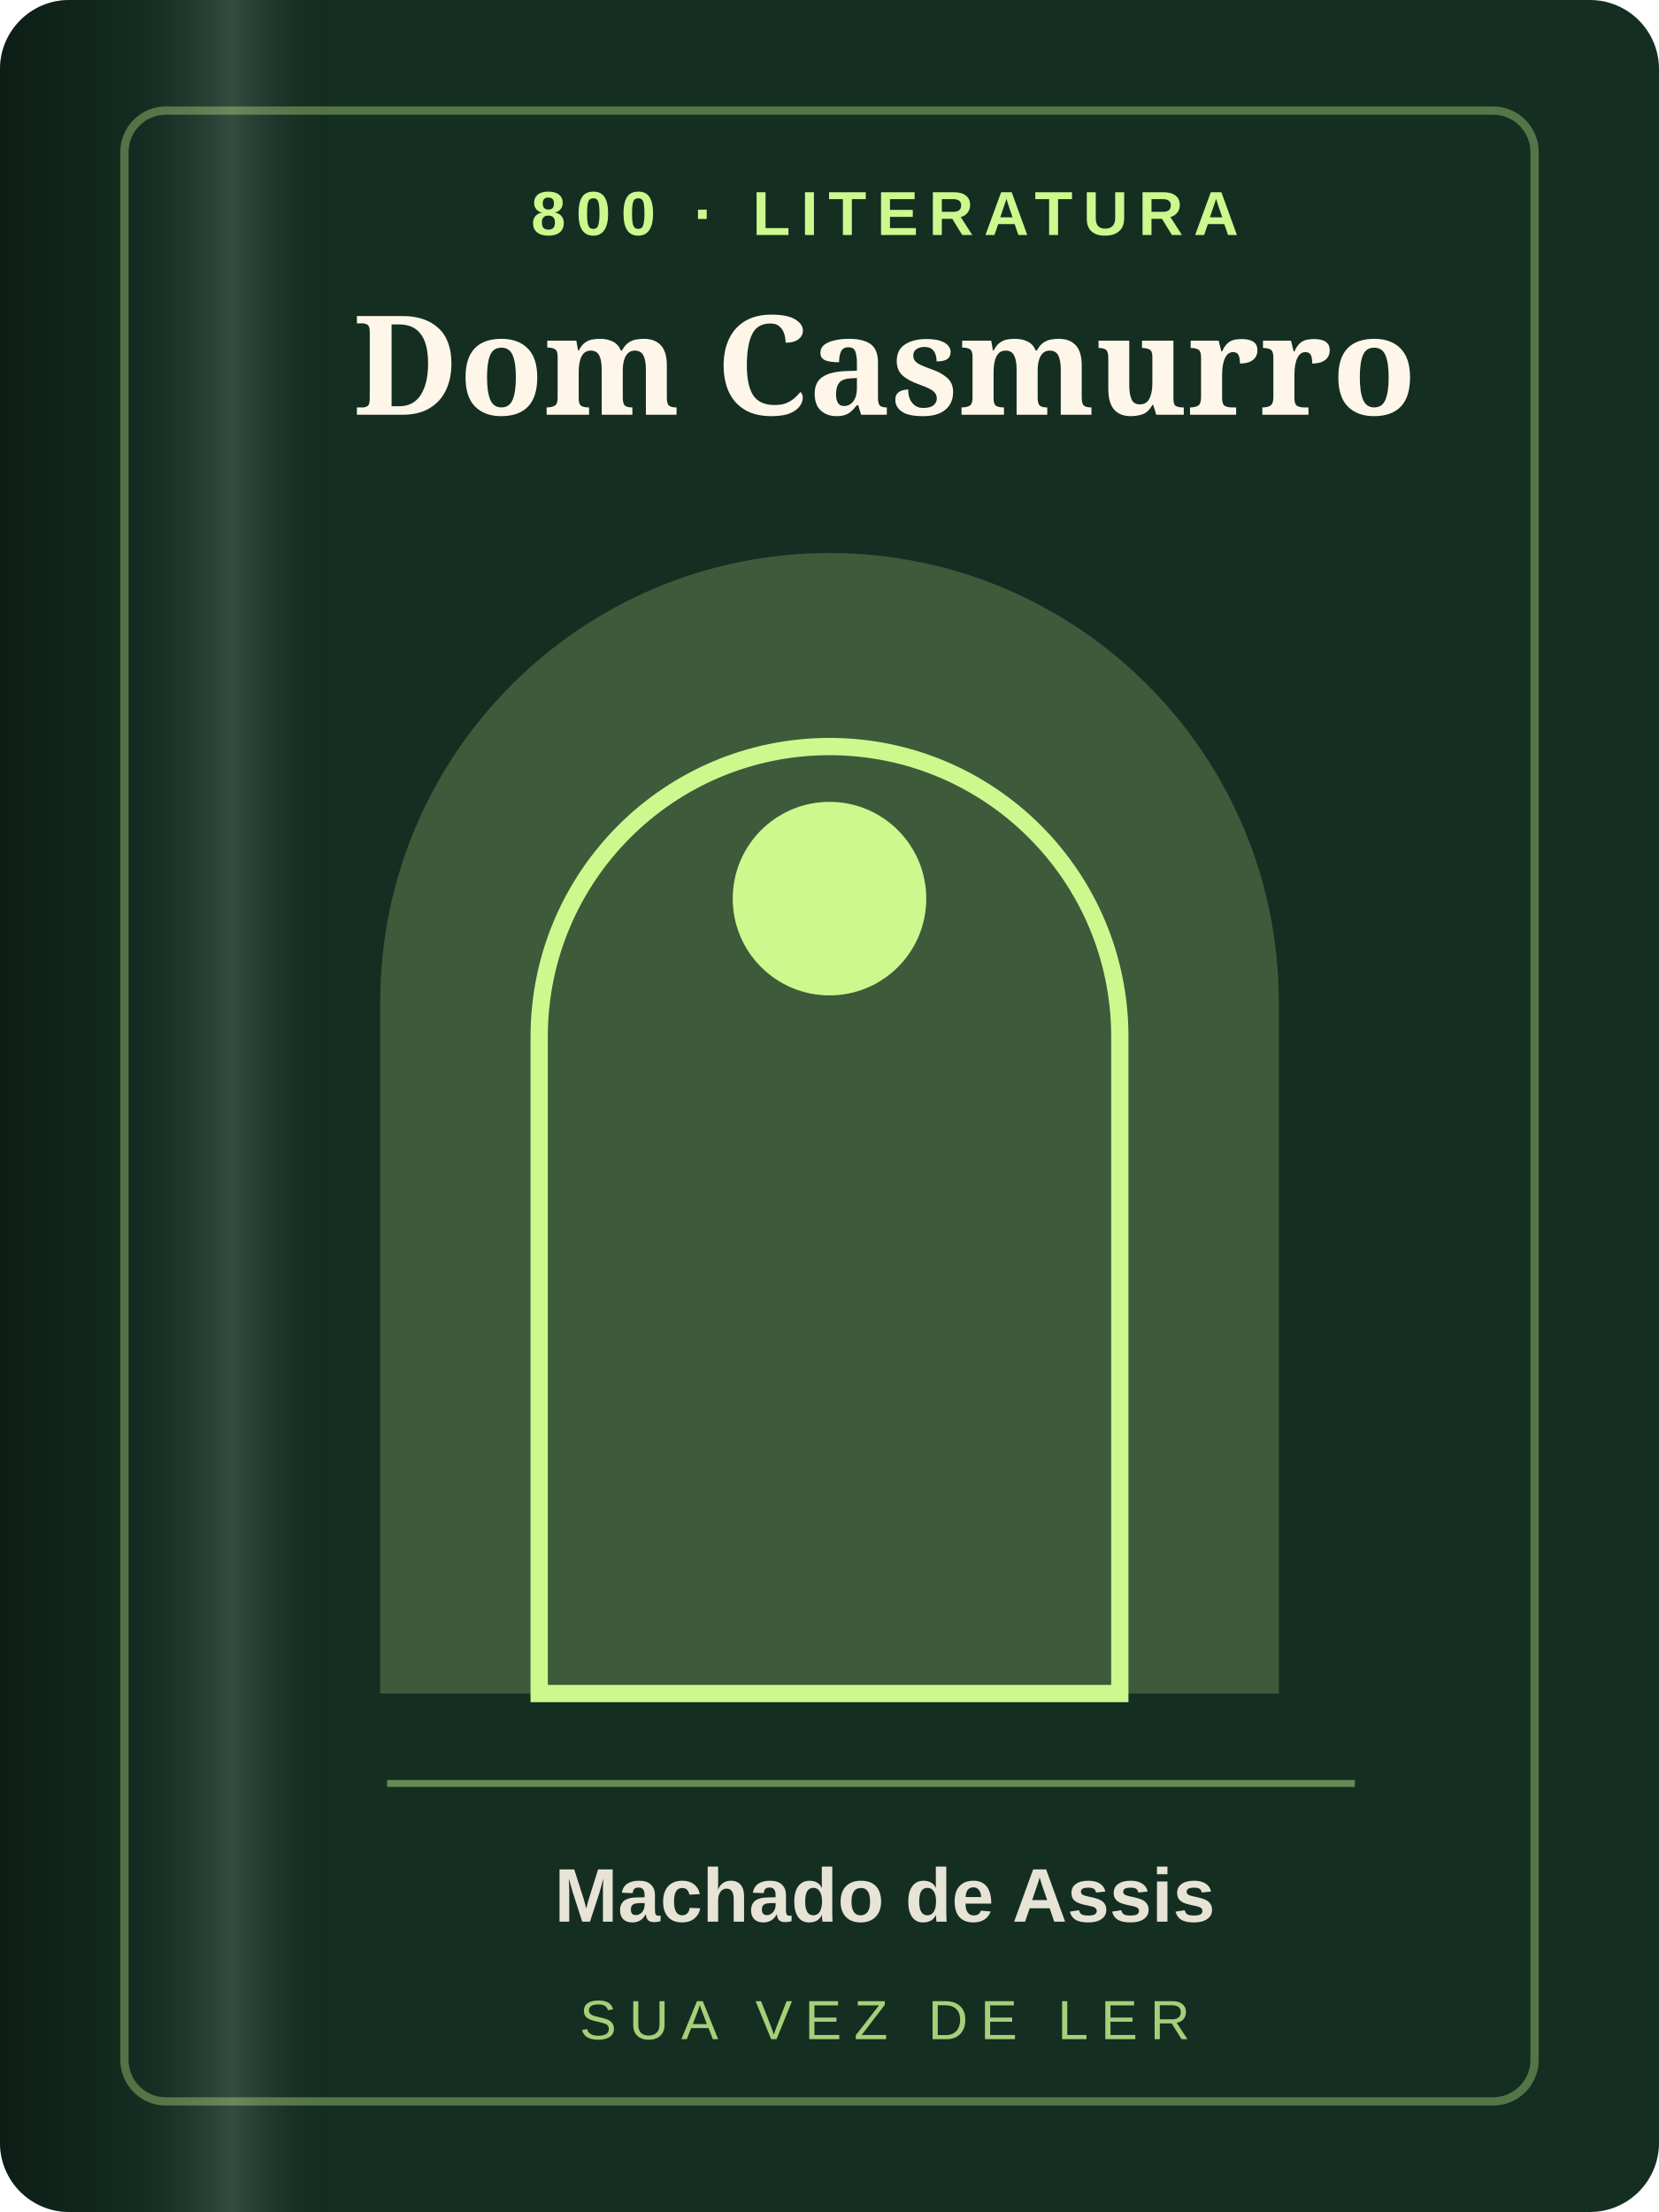
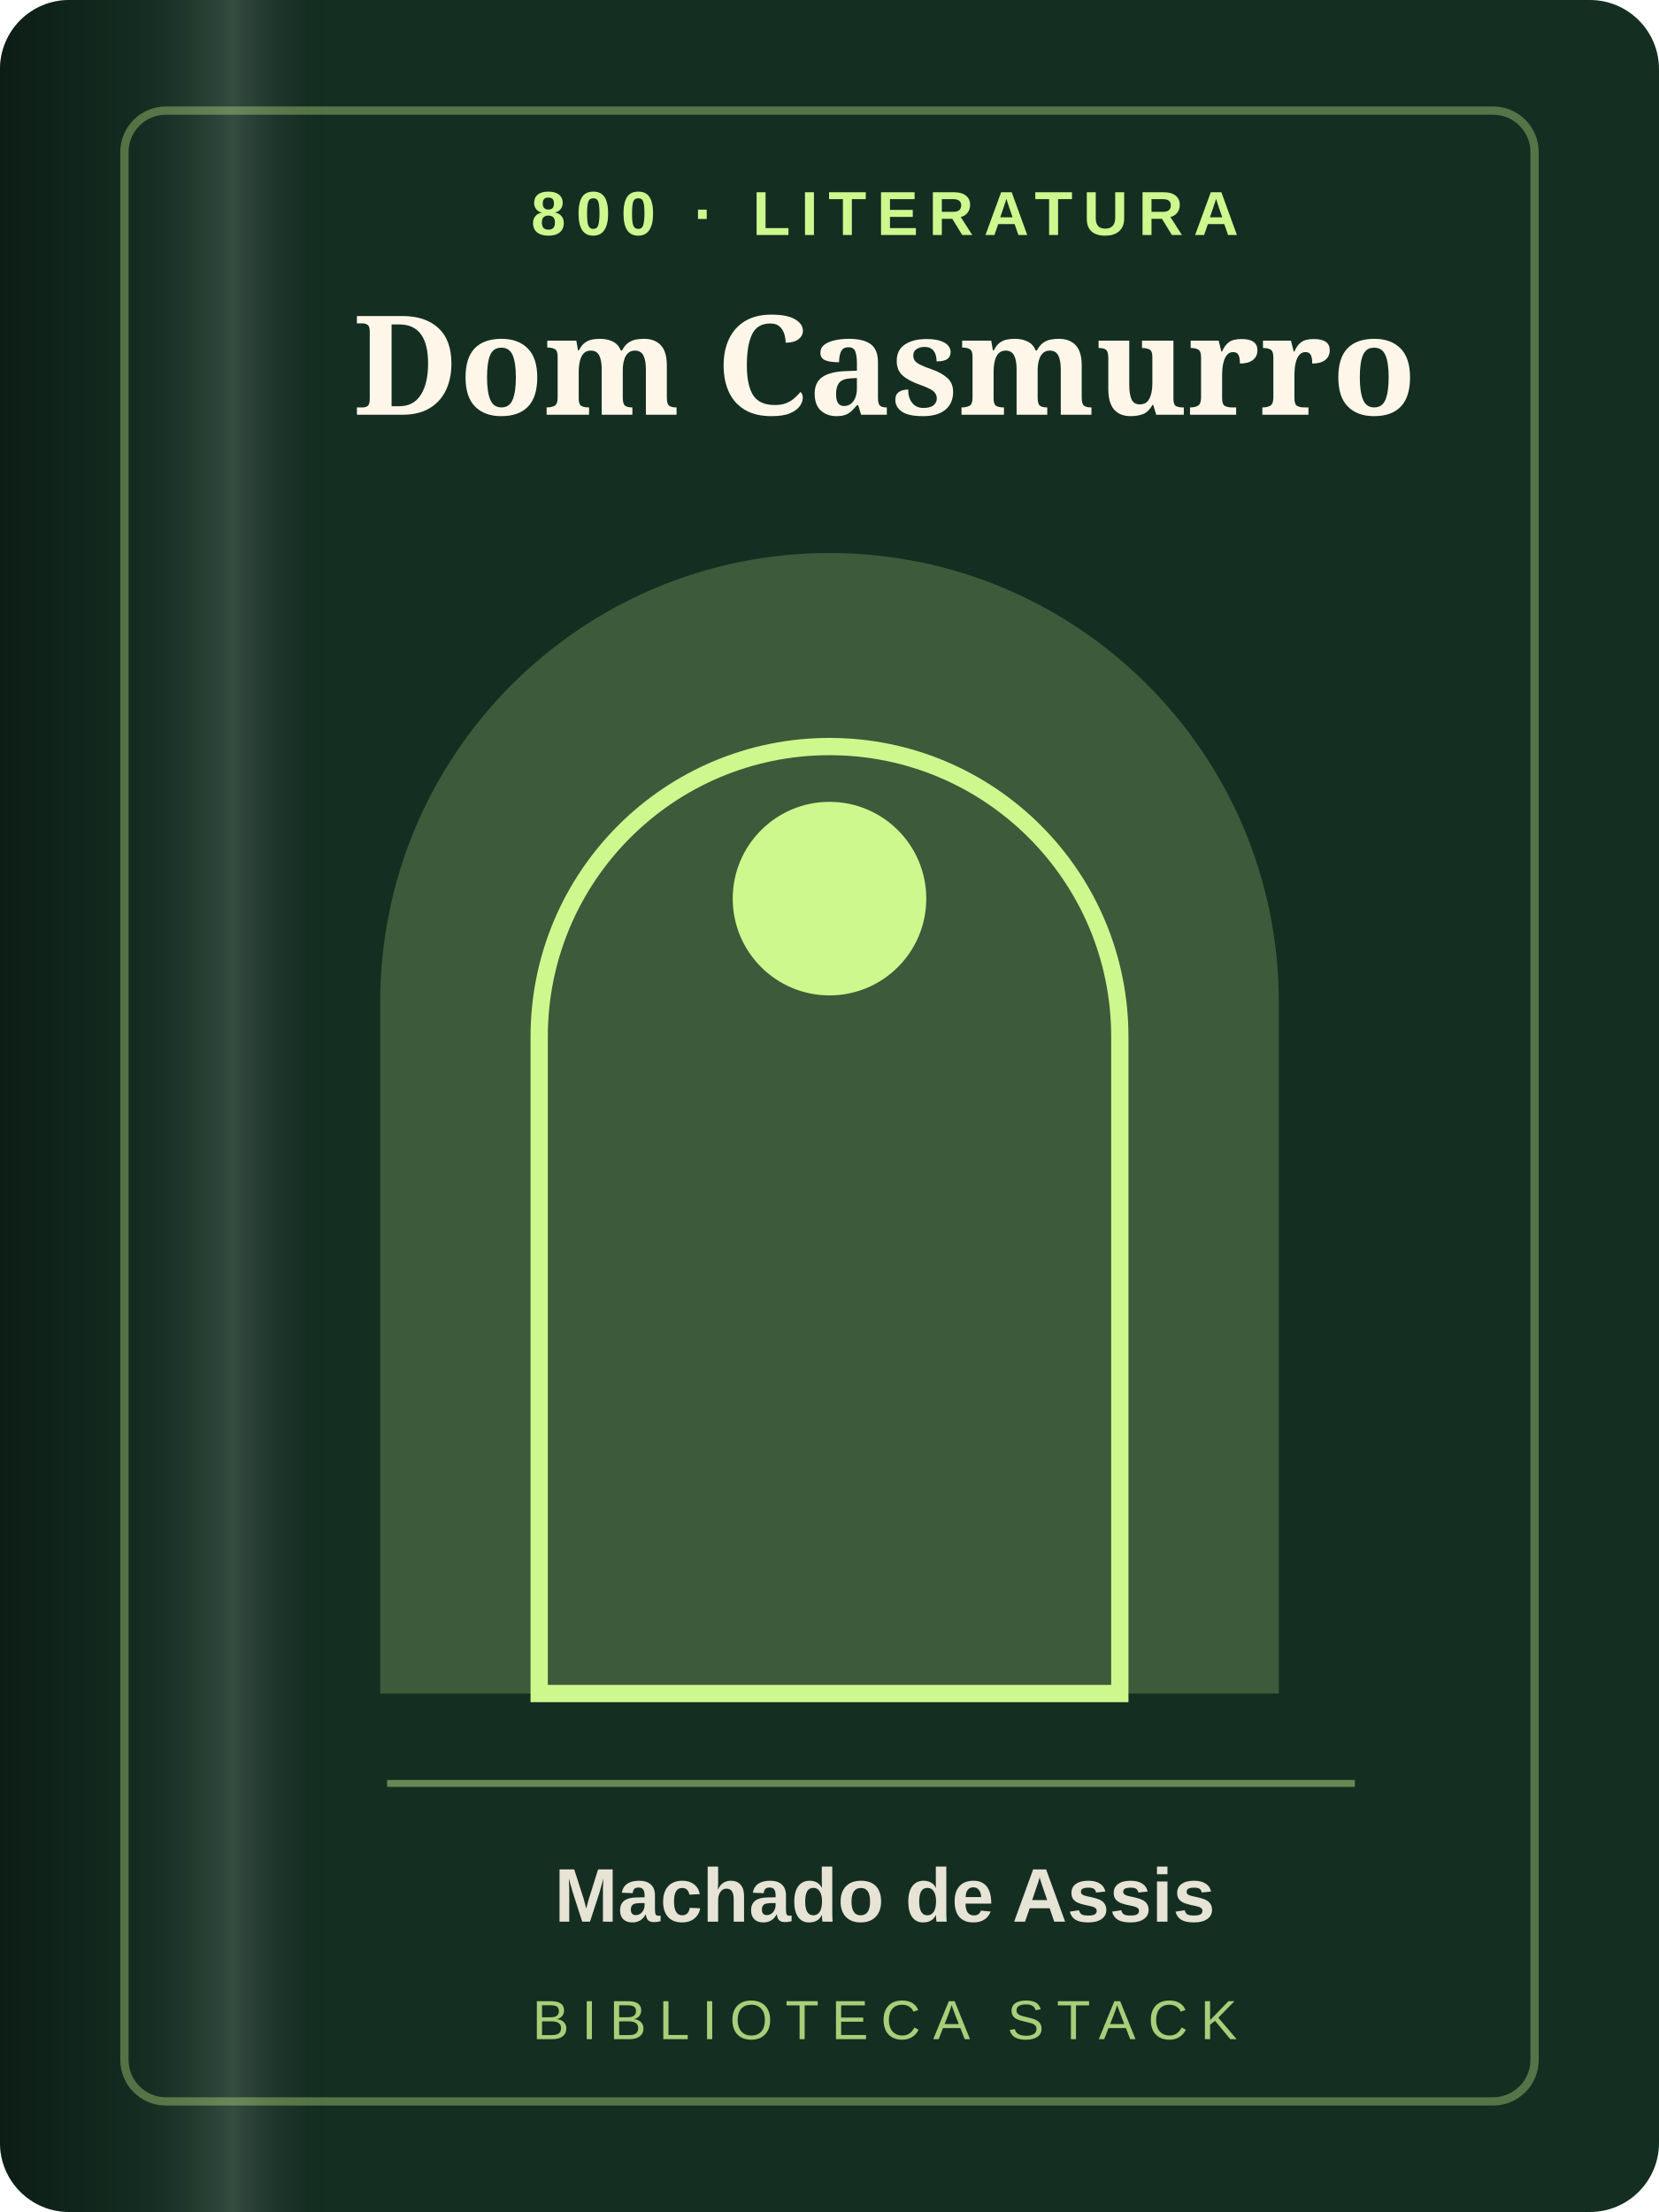
<svg xmlns="http://www.w3.org/2000/svg" viewBox="0 0 240 320" width="240" height="320">
  <defs>
    <linearGradient id="spine1" x1="0" y1="0" x2="1" y2="0">
      <stop offset="0%" stop-color="#000000" stop-opacity="0.36" />
      <stop offset="8%" stop-color="#000000" stop-opacity="0.06" />
      <stop offset="14%" stop-color="#FFFFFF" stop-opacity="0.14" />
      <stop offset="20%" stop-color="#000000" stop-opacity="0" />
    </linearGradient>
  </defs>
  <rect width="240" height="320" rx="10" fill="#142E22" />
  <rect width="240" height="320" rx="10" fill="url(#spine1)" />
  <rect x="18" y="16" width="204" height="288" rx="6" fill="none" stroke="#CCF88E" stroke-opacity="0.35" stroke-width="1.2" />
  <text x="128" y="34" text-anchor="middle" font-family="Arial, sans-serif" font-size="9" font-weight="700" letter-spacing="1.5" fill="#CCF88E">800 · LITERATURA</text>
  <text x="128" y="60" text-anchor="middle" font-family="Georgia, serif" font-weight="700" font-size="20" fill="#FEF7E9">Dom Casmurro</text>
  <path d="M55 245 V145 A65 65 0 0 1 185 145 V245 Z" fill="#CCF88E" opacity="0.22" />
  <path d="M78 245 V150 A42 42 0 0 1 162 150 V245 Z" fill="none" stroke="#CCF88E" stroke-width="2.5" />
  <circle cx="120" cy="130" r="14" fill="#CCF88E" />
  <line x1="56" y1="258" x2="196" y2="258" stroke="#CCF88E" stroke-opacity="0.45" stroke-width="1" />
  <text x="128" y="278" text-anchor="middle" font-family="Arial, sans-serif" font-size="11" font-weight="600" fill="#FEF7E9" opacity="0.9">Machado de Assis</text>
-   <text x="128" y="295" text-anchor="middle" font-family="Arial, sans-serif" font-size="8" letter-spacing="1.8" fill="#CCF88E" opacity="0.8">SUA VEZ DE LER</text>
+   <text x="128" y="295" text-anchor="middle" font-family="Arial, sans-serif" font-size="8" letter-spacing="1.8" fill="#CCF88E" opacity="0.8">BIBLIOTECA STACK</text>
</svg>
